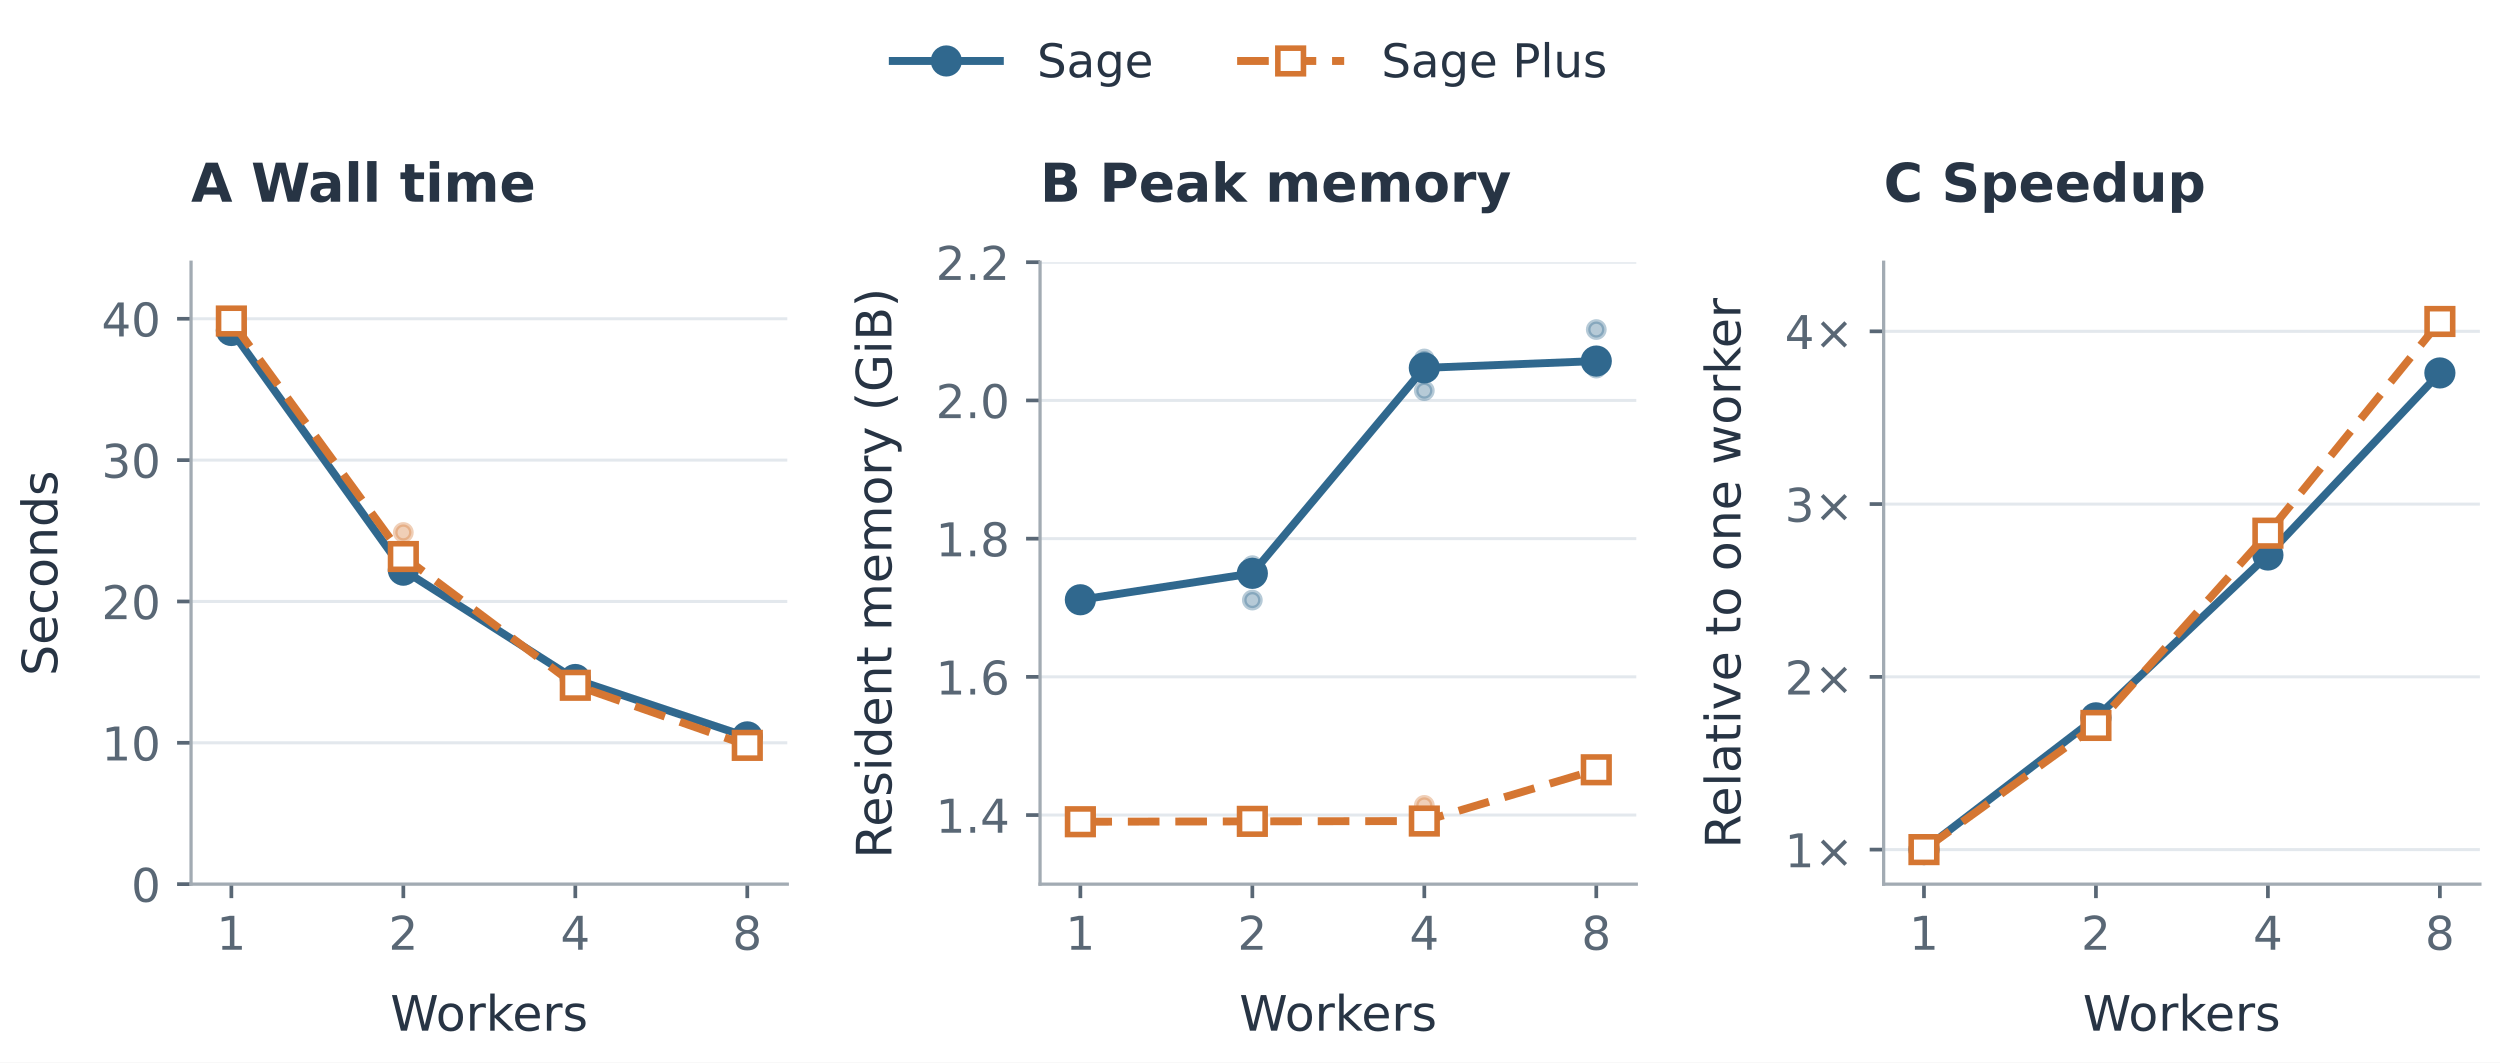
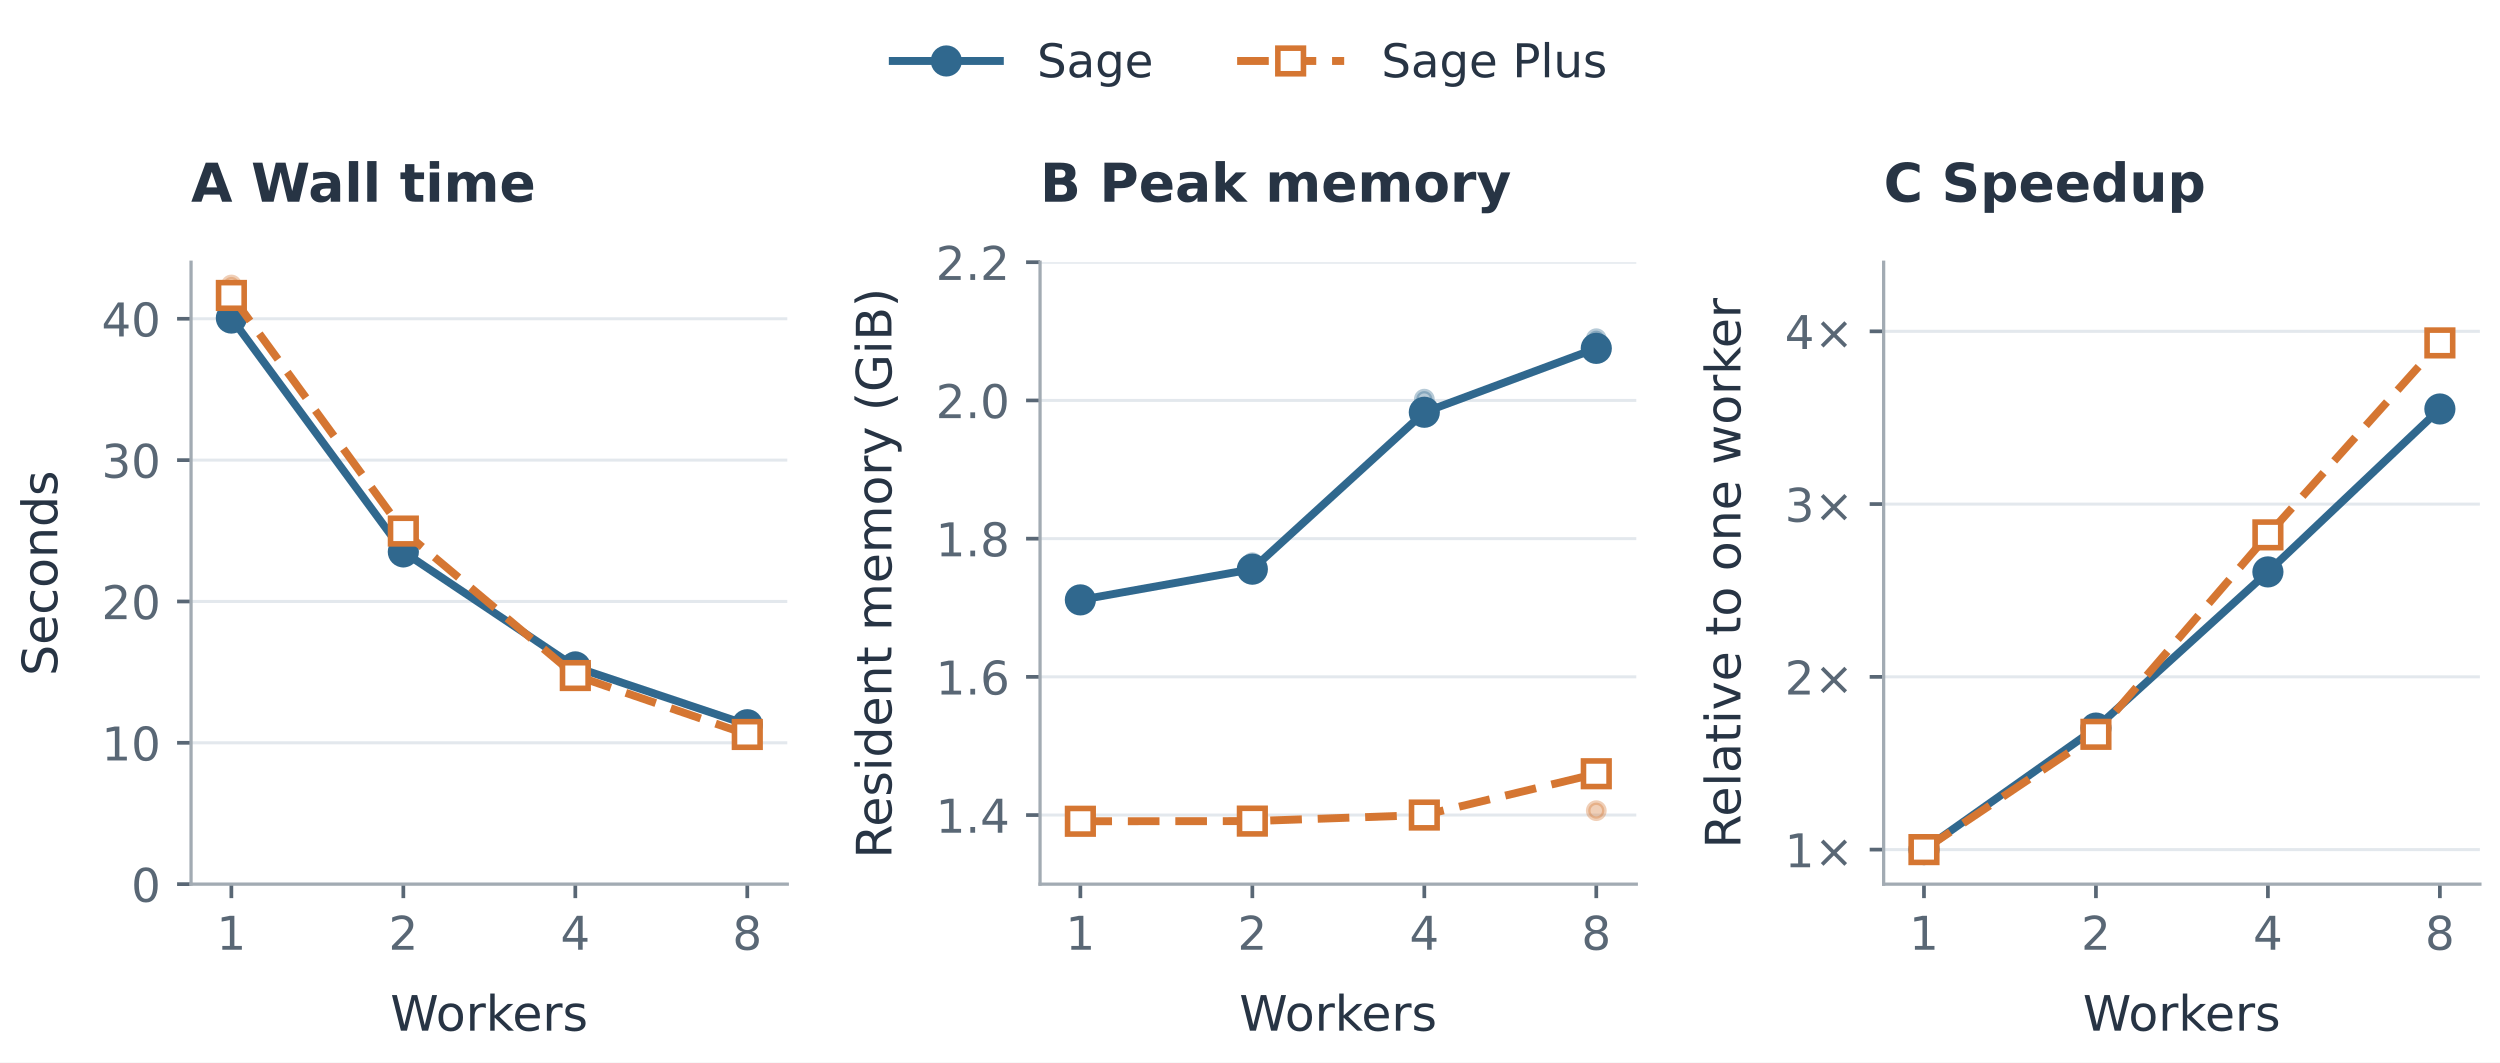
<svg xmlns="http://www.w3.org/2000/svg" xmlns:xlink="http://www.w3.org/1999/xlink" width="537.12pt" height="228.28pt" viewBox="0 0 537.12 228.28" version="1.1">
  <defs>
    <style type="text/css">*{stroke-linejoin: round; stroke-linecap: butt}</style>
  </defs>
  <g id="figure_1">
    <g id="patch_1">
      <path d="M 0 228.28  L 537.12 228.28  L 537.12 0  L 0 0  z " style="fill: #ffffff" />
    </g>
    <g id="axes_1">
      <g id="patch_2">
        <path d="M 41.046 189.959  L 169.148 189.959  L 169.148 56.339  L 41.046 56.339  z " style="fill: #ffffff" />
      </g>
      <g id="matplotlib.axis_1">
        <g id="xtick_1">
          <g id="line2d_1">
            <defs>
              <path id="ma67647b1fe" d="M 0 0  L 0 3  " style="stroke: #596775; stroke-width: 0.8" />
            </defs>
            <g>
              <use xlink:href="#ma67647b1fe" x="49.709" y="189.959" style="fill: #596775; stroke: #596775; stroke-width: 0.8" />
            </g>
          </g>
          <g id="text_1">
            <text style="font-size: 10px; font-family: 'DejaVu Sans'; text-anchor: middle; fill: #596775" x="49.709" y="204.057" transform="rotate(-0 49.70878 204.0568)">1</text>
          </g>
        </g>
        <g id="xtick_2">
          <g id="line2d_2">
            <g>
              <use xlink:href="#ma67647b1fe" x="86.656" y="189.959" style="fill: #596775; stroke: #596775; stroke-width: 0.8" />
            </g>
          </g>
          <g id="text_2">
            <text style="font-size: 10px; font-family: 'DejaVu Sans'; text-anchor: middle; fill: #596775" x="86.656" y="204.057" transform="rotate(-0 86.6565 204.0568)">2</text>
          </g>
        </g>
        <g id="xtick_3">
          <g id="line2d_3">
            <g>
              <use xlink:href="#ma67647b1fe" x="123.604" y="189.959" style="fill: #596775; stroke: #596775; stroke-width: 0.8" />
            </g>
          </g>
          <g id="text_3">
            <text style="font-size: 10px; font-family: 'DejaVu Sans'; text-anchor: middle; fill: #596775" x="123.604" y="204.057" transform="rotate(-0 123.6042 204.0568)">4</text>
          </g>
        </g>
        <g id="xtick_4">
          <g id="line2d_4">
            <g>
              <use xlink:href="#ma67647b1fe" x="160.552" y="189.959" style="fill: #596775; stroke: #596775; stroke-width: 0.8" />
            </g>
          </g>
          <g id="text_4">
            <text style="font-size: 10px; font-family: 'DejaVu Sans'; text-anchor: middle; fill: #596775" x="160.552" y="204.057" transform="rotate(-0 160.5519 204.0568)">8</text>
          </g>
        </g>
        <g id="text_5">
          <text style="font-size: 10.5px; font-family: 'DejaVu Sans'; text-anchor: middle; fill: #273444" x="105.097" y="221.438" transform="rotate(-0 105.097 221.4375)">Workers</text>
        </g>
      </g>
      <g id="matplotlib.axis_2">
        <g id="ytick_1">
          <g id="line2d_5">
            <path d="M 41.046 189.959  L 169.148 189.959  " clip-path="url(#pfbb60c9443)" style="fill: none; stroke: #e3e8ed; stroke-width: 0.65; stroke-linecap: square" />
          </g>
          <g id="line2d_6">
            <defs>
              <path id="m07b1a6ea65" d="M 0 0  L -3 0  " style="stroke: #596775; stroke-width: 0.8" />
            </defs>
            <g>
              <use xlink:href="#m07b1a6ea65" x="41.046" y="189.959" style="fill: #596775; stroke: #596775; stroke-width: 0.8" />
            </g>
          </g>
          <g id="text_6">
            <text style="font-size: 10px; font-family: 'DejaVu Sans'; text-anchor: end; fill: #596775" x="34.546" y="193.758" transform="rotate(-0 34.54582 193.758)">0</text>
          </g>
        </g>
        <g id="ytick_2">
          <g id="line2d_7">
            <path d="M 41.046 159.591  L 169.148 159.591  " clip-path="url(#pfbb60c9443)" style="fill: none; stroke: #e3e8ed; stroke-width: 0.65; stroke-linecap: square" />
          </g>
          <g id="line2d_8">
            <g>
              <use xlink:href="#m07b1a6ea65" x="41.046" y="159.591" style="fill: #596775; stroke: #596775; stroke-width: 0.8" />
            </g>
          </g>
          <g id="text_7">
            <text style="font-size: 10px; font-family: 'DejaVu Sans'; text-anchor: end; fill: #596775" x="34.546" y="163.39" transform="rotate(-0 34.54582 163.3898)">10</text>
          </g>
        </g>
        <g id="ytick_3">
          <g id="line2d_9">
            <path d="M 41.046 129.223  L 169.148 129.223  " clip-path="url(#pfbb60c9443)" style="fill: none; stroke: #e3e8ed; stroke-width: 0.65; stroke-linecap: square" />
          </g>
          <g id="line2d_10">
            <g>
              <use xlink:href="#m07b1a6ea65" x="41.046" y="129.223" style="fill: #596775; stroke: #596775; stroke-width: 0.8" />
            </g>
          </g>
          <g id="text_8">
            <text style="font-size: 10px; font-family: 'DejaVu Sans'; text-anchor: end; fill: #596775" x="34.546" y="133.022" transform="rotate(-0 34.54582 133.0216)">20</text>
          </g>
        </g>
        <g id="ytick_4">
          <g id="line2d_11">
            <path d="M 41.046 98.855  L 169.148 98.855  " clip-path="url(#pfbb60c9443)" style="fill: none; stroke: #e3e8ed; stroke-width: 0.65; stroke-linecap: square" />
          </g>
          <g id="line2d_12">
            <g>
              <use xlink:href="#m07b1a6ea65" x="41.046" y="98.855" style="fill: #596775; stroke: #596775; stroke-width: 0.8" />
            </g>
          </g>
          <g id="text_9">
            <text style="font-size: 10px; font-family: 'DejaVu Sans'; text-anchor: end; fill: #596775" x="34.546" y="102.653" transform="rotate(-0 34.54582 102.6533)">30</text>
          </g>
        </g>
        <g id="ytick_5">
          <g id="line2d_13">
            <path d="M 41.046 68.486  L 169.148 68.486  " clip-path="url(#pfbb60c9443)" style="fill: none; stroke: #e3e8ed; stroke-width: 0.65; stroke-linecap: square" />
          </g>
          <g id="line2d_14">
            <g>
              <use xlink:href="#m07b1a6ea65" x="41.046" y="68.486" style="fill: #596775; stroke: #596775; stroke-width: 0.8" />
            </g>
          </g>
          <g id="text_10">
            <text style="font-size: 10px; font-family: 'DejaVu Sans'; text-anchor: end; fill: #596775" x="34.546" y="72.285" transform="rotate(-0 34.54582 72.2851)">40</text>
          </g>
        </g>
        <g id="text_11">
          <text style="font-size: 10.5px; font-family: 'DejaVu Sans'; text-anchor: middle; fill: #273444" x="12.298" y="123.149" transform="rotate(-90 12.29836 123.1491)">Seconds</text>
        </g>
      </g>
      <g id="PathCollection_1">
        <defs>
          <path id="mdb1e1c463d" d="M 0 1.732  C 0.459 1.732 0.9 1.55 1.225 1.225  C 1.55 0.9 1.732 0.459 1.732 0  C 1.732 -0.459 1.55 -0.9 1.225 -1.225  C 0.9 -1.55 0.459 -1.732 0 -1.732  C -0.459 -1.732 -0.9 -1.55 -1.225 -1.225  C -1.55 -0.9 -1.732 -0.459 -1.732 0  C -1.732 0.459 -1.55 0.9 -1.225 1.225  C -0.9 1.55 -0.459 1.732 0 1.732  z " style="stroke: #30688e; stroke-opacity: 0.35" />
        </defs>
        <g clip-path="url(#pfbb60c9443)">
-           <use xlink:href="#mdb1e1c463d" x="49.709" y="71.827" style="fill: #30688e; fill-opacity: 0.35; stroke: #30688e; stroke-opacity: 0.35" />
-           <use xlink:href="#mdb1e1c463d" x="49.709" y="69.914" style="fill: #30688e; fill-opacity: 0.35; stroke: #30688e; stroke-opacity: 0.35" />
-           <use xlink:href="#mdb1e1c463d" x="49.709" y="71.007" style="fill: #30688e; fill-opacity: 0.35; stroke: #30688e; stroke-opacity: 0.35" />
+           <use xlink:href="#mdb1e1c463d" x="49.709" y="67.241" style="fill: #30688e; fill-opacity: 0.35; stroke: #30688e; stroke-opacity: 0.35" />
+           <use xlink:href="#mdb1e1c463d" x="49.709" y="68.334" style="fill: #30688e; fill-opacity: 0.35; stroke: #30688e; stroke-opacity: 0.35" />
+           <use xlink:href="#mdb1e1c463d" x="49.709" y="69.094" style="fill: #30688e; fill-opacity: 0.35; stroke: #30688e; stroke-opacity: 0.35" />
        </g>
      </g>
      <g id="PathCollection_2">
        <g clip-path="url(#pfbb60c9443)">
-           <use xlink:href="#mdb1e1c463d" x="86.656" y="122.481" style="fill: #30688e; fill-opacity: 0.35; stroke: #30688e; stroke-opacity: 0.35" />
-           <use xlink:href="#mdb1e1c463d" x="86.656" y="123.665" style="fill: #30688e; fill-opacity: 0.35; stroke: #30688e; stroke-opacity: 0.35" />
-           <use xlink:href="#mdb1e1c463d" x="86.656" y="120.78" style="fill: #30688e; fill-opacity: 0.35; stroke: #30688e; stroke-opacity: 0.35" />
+           <use xlink:href="#mdb1e1c463d" x="86.656" y="117.318" style="fill: #30688e; fill-opacity: 0.35; stroke: #30688e; stroke-opacity: 0.35" />
+           <use xlink:href="#mdb1e1c463d" x="86.656" y="118.563" style="fill: #30688e; fill-opacity: 0.35; stroke: #30688e; stroke-opacity: 0.35" />
+           <use xlink:href="#mdb1e1c463d" x="86.656" y="119.717" style="fill: #30688e; fill-opacity: 0.35; stroke: #30688e; stroke-opacity: 0.35" />
        </g>
      </g>
      <g id="PathCollection_3">
        <g clip-path="url(#pfbb60c9443)">
-           <use xlink:href="#mdb1e1c463d" x="123.604" y="145.986" style="fill: #30688e; fill-opacity: 0.35; stroke: #30688e; stroke-opacity: 0.35" />
-           <use xlink:href="#mdb1e1c463d" x="123.604" y="145.014" style="fill: #30688e; fill-opacity: 0.35; stroke: #30688e; stroke-opacity: 0.35" />
-           <use xlink:href="#mdb1e1c463d" x="123.604" y="147.687" style="fill: #30688e; fill-opacity: 0.35; stroke: #30688e; stroke-opacity: 0.35" />
+           <use xlink:href="#mdb1e1c463d" x="123.604" y="142.099" style="fill: #30688e; fill-opacity: 0.35; stroke: #30688e; stroke-opacity: 0.35" />
+           <use xlink:href="#mdb1e1c463d" x="123.604" y="143.314" style="fill: #30688e; fill-opacity: 0.35; stroke: #30688e; stroke-opacity: 0.35" />
+           <use xlink:href="#mdb1e1c463d" x="123.604" y="144.012" style="fill: #30688e; fill-opacity: 0.35; stroke: #30688e; stroke-opacity: 0.35" />
        </g>
      </g>
      <g id="PathCollection_4">
        <g clip-path="url(#pfbb60c9443)">
-           <use xlink:href="#mdb1e1c463d" x="160.552" y="158.801" style="fill: #30688e; fill-opacity: 0.35; stroke: #30688e; stroke-opacity: 0.35" />
-           <use xlink:href="#mdb1e1c463d" x="160.552" y="157.951" style="fill: #30688e; fill-opacity: 0.35; stroke: #30688e; stroke-opacity: 0.35" />
-           <use xlink:href="#mdb1e1c463d" x="160.552" y="158.315" style="fill: #30688e; fill-opacity: 0.35; stroke: #30688e; stroke-opacity: 0.35" />
+           <use xlink:href="#mdb1e1c463d" x="160.552" y="155.977" style="fill: #30688e; fill-opacity: 0.35; stroke: #30688e; stroke-opacity: 0.35" />
+           <use xlink:href="#mdb1e1c463d" x="160.552" y="155.704" style="fill: #30688e; fill-opacity: 0.35; stroke: #30688e; stroke-opacity: 0.35" />
+           <use xlink:href="#mdb1e1c463d" x="160.552" y="155.431" style="fill: #30688e; fill-opacity: 0.35; stroke: #30688e; stroke-opacity: 0.35" />
        </g>
      </g>
      <g id="PathCollection_5">
        <defs>
          <path id="m09f45ff270" d="M 0 1.732  C 0.459 1.732 0.9 1.55 1.225 1.225  C 1.55 0.9 1.732 0.459 1.732 0  C 1.732 -0.459 1.55 -0.9 1.225 -1.225  C 0.9 -1.55 0.459 -1.732 0 -1.732  C -0.459 -1.732 -0.9 -1.55 -1.225 -1.225  C -1.55 -0.9 -1.732 -0.459 -1.732 0  C -1.732 0.459 -1.55 0.9 -1.225 1.225  C -0.9 1.55 -0.459 1.732 0 1.732  z " style="stroke: #d57632; stroke-opacity: 0.35" />
        </defs>
        <g clip-path="url(#pfbb60c9443)">
-           <use xlink:href="#m09f45ff270" x="49.709" y="68.972" style="fill: #d57632; fill-opacity: 0.35; stroke: #d57632; stroke-opacity: 0.35" />
-           <use xlink:href="#m09f45ff270" x="49.709" y="68.638" style="fill: #d57632; fill-opacity: 0.35; stroke: #d57632; stroke-opacity: 0.35" />
-           <use xlink:href="#m09f45ff270" x="49.709" y="71.493" style="fill: #d57632; fill-opacity: 0.35; stroke: #d57632; stroke-opacity: 0.35" />
+           <use xlink:href="#m09f45ff270" x="49.709" y="64.569" style="fill: #d57632; fill-opacity: 0.35; stroke: #d57632; stroke-opacity: 0.35" />
+           <use xlink:href="#m09f45ff270" x="49.709" y="61.228" style="fill: #d57632; fill-opacity: 0.35; stroke: #d57632; stroke-opacity: 0.35" />
+           <use xlink:href="#m09f45ff270" x="49.709" y="63.476" style="fill: #d57632; fill-opacity: 0.35; stroke: #d57632; stroke-opacity: 0.35" />
        </g>
      </g>
      <g id="PathCollection_6">
        <g clip-path="url(#pfbb60c9443)">
-           <use xlink:href="#m09f45ff270" x="86.656" y="114.403" style="fill: #d57632; fill-opacity: 0.35; stroke: #d57632; stroke-opacity: 0.35" />
-           <use xlink:href="#m09f45ff270" x="86.656" y="121.175" style="fill: #d57632; fill-opacity: 0.35; stroke: #d57632; stroke-opacity: 0.35" />
-           <use xlink:href="#m09f45ff270" x="86.656" y="119.566" style="fill: #d57632; fill-opacity: 0.35; stroke: #d57632; stroke-opacity: 0.35" />
+           <use xlink:href="#m09f45ff270" x="86.656" y="113.796" style="fill: #d57632; fill-opacity: 0.35; stroke: #d57632; stroke-opacity: 0.35" />
+           <use xlink:href="#m09f45ff270" x="86.656" y="115.952" style="fill: #d57632; fill-opacity: 0.35; stroke: #d57632; stroke-opacity: 0.35" />
+           <use xlink:href="#m09f45ff270" x="86.656" y="114.099" style="fill: #d57632; fill-opacity: 0.35; stroke: #d57632; stroke-opacity: 0.35" />
        </g>
      </g>
      <g id="PathCollection_7">
        <g clip-path="url(#pfbb60c9443)">
-           <use xlink:href="#m09f45ff270" x="123.604" y="146.836" style="fill: #d57632; fill-opacity: 0.35; stroke: #d57632; stroke-opacity: 0.35" />
-           <use xlink:href="#m09f45ff270" x="123.604" y="147.474" style="fill: #d57632; fill-opacity: 0.35; stroke: #d57632; stroke-opacity: 0.35" />
-           <use xlink:href="#m09f45ff270" x="123.604" y="147.231" style="fill: #d57632; fill-opacity: 0.35; stroke: #d57632; stroke-opacity: 0.35" />
+           <use xlink:href="#m09f45ff270" x="123.604" y="144.923" style="fill: #d57632; fill-opacity: 0.35; stroke: #d57632; stroke-opacity: 0.35" />
+           <use xlink:href="#m09f45ff270" x="123.604" y="145.136" style="fill: #d57632; fill-opacity: 0.35; stroke: #d57632; stroke-opacity: 0.35" />
+           <use xlink:href="#m09f45ff270" x="123.604" y="145.288" style="fill: #d57632; fill-opacity: 0.35; stroke: #d57632; stroke-opacity: 0.35" />
        </g>
      </g>
      <g id="PathCollection_8">
        <g clip-path="url(#pfbb60c9443)">
-           <use xlink:href="#m09f45ff270" x="160.552" y="159.682" style="fill: #d57632; fill-opacity: 0.35; stroke: #d57632; stroke-opacity: 0.35" />
-           <use xlink:href="#m09f45ff270" x="160.552" y="160.138" style="fill: #d57632; fill-opacity: 0.35; stroke: #d57632; stroke-opacity: 0.35" />
-           <use xlink:href="#m09f45ff270" x="160.552" y="160.35" style="fill: #d57632; fill-opacity: 0.35; stroke: #d57632; stroke-opacity: 0.35" />
+           <use xlink:href="#m09f45ff270" x="160.552" y="158.073" style="fill: #d57632; fill-opacity: 0.35; stroke: #d57632; stroke-opacity: 0.35" />
+           <use xlink:href="#m09f45ff270" x="160.552" y="157.678" style="fill: #d57632; fill-opacity: 0.35; stroke: #d57632; stroke-opacity: 0.35" />
+           <use xlink:href="#m09f45ff270" x="160.552" y="157.799" style="fill: #d57632; fill-opacity: 0.35; stroke: #d57632; stroke-opacity: 0.35" />
        </g>
      </g>
      <g id="patch_3">
        <path d="M 41.046 189.959  L 41.046 56.339  " style="fill: none; stroke: #a2abb3; stroke-width: 0.7; stroke-linejoin: miter; stroke-linecap: square" />
      </g>
      <g id="patch_4">
        <path d="M 41.046 189.959  L 169.148 189.959  " style="fill: none; stroke: #a2abb3; stroke-width: 0.7; stroke-linejoin: miter; stroke-linecap: square" />
      </g>
      <g id="line2d_15">
-         <path d="M 49.709 71.007  L 86.656 122.481  L 123.604 145.986  L 160.552 158.315  " clip-path="url(#pfbb60c9443)" style="fill: none; stroke: #30688e; stroke-width: 1.7; stroke-linecap: square" />
+         <path d="M 49.709 68.334  L 86.656 118.563  L 123.604 143.314  L 160.552 155.704  " clip-path="url(#pfbb60c9443)" style="fill: none; stroke: #30688e; stroke-width: 1.7; stroke-linecap: square" />
        <defs>
          <path id="m2ec25e5ec6" d="M 0 2.75  C 0.729 2.75 1.429 2.46 1.945 1.945  C 2.46 1.429 2.75 0.729 2.75 0  C 2.75 -0.729 2.46 -1.429 1.945 -1.945  C 1.429 -2.46 0.729 -2.75 0 -2.75  C -0.729 -2.75 -1.429 -2.46 -1.945 -1.945  C -2.46 -1.429 -2.75 -0.729 -2.75 0  C -2.75 0.729 -2.46 1.429 -1.945 1.945  C -1.429 2.46 -0.729 2.75 0 2.75  z " style="stroke: #30688e; stroke-width: 1.2" />
        </defs>
        <g clip-path="url(#pfbb60c9443)">
-           <use xlink:href="#m2ec25e5ec6" x="49.709" y="71.007" style="fill: #30688e; stroke: #30688e; stroke-width: 1.2" />
-           <use xlink:href="#m2ec25e5ec6" x="86.656" y="122.481" style="fill: #30688e; stroke: #30688e; stroke-width: 1.2" />
-           <use xlink:href="#m2ec25e5ec6" x="123.604" y="145.986" style="fill: #30688e; stroke: #30688e; stroke-width: 1.2" />
-           <use xlink:href="#m2ec25e5ec6" x="160.552" y="158.315" style="fill: #30688e; stroke: #30688e; stroke-width: 1.2" />
+           <use xlink:href="#m2ec25e5ec6" x="49.709" y="68.334" style="fill: #30688e; stroke: #30688e; stroke-width: 1.2" />
+           <use xlink:href="#m2ec25e5ec6" x="86.656" y="118.563" style="fill: #30688e; stroke: #30688e; stroke-width: 1.2" />
+           <use xlink:href="#m2ec25e5ec6" x="123.604" y="143.314" style="fill: #30688e; stroke: #30688e; stroke-width: 1.2" />
+           <use xlink:href="#m2ec25e5ec6" x="160.552" y="155.704" style="fill: #30688e; stroke: #30688e; stroke-width: 1.2" />
        </g>
      </g>
      <g id="line2d_16">
-         <path d="M 49.709 68.972  L 86.656 119.566  L 123.604 147.231  L 160.552 160.138  " clip-path="url(#pfbb60c9443)" style="fill: none; stroke-dasharray: 6.8,3.4; stroke-dashoffset: 0; stroke: #d57632; stroke-width: 1.7" />
+         <path d="M 49.709 63.476  L 86.656 114.099  L 123.604 145.136  L 160.552 157.799  " clip-path="url(#pfbb60c9443)" style="fill: none; stroke-dasharray: 6.8,3.4; stroke-dashoffset: 0; stroke: #d57632; stroke-width: 1.7" />
        <defs>
          <path id="m84e4012bae" d="M -2.75 2.75  L 2.75 2.75  L 2.75 -2.75  L -2.75 -2.75  z " style="stroke: #d57632; stroke-width: 1.2; stroke-linejoin: miter" />
        </defs>
        <g clip-path="url(#pfbb60c9443)">
-           <use xlink:href="#m84e4012bae" x="49.709" y="68.972" style="fill: #ffffff; stroke: #d57632; stroke-width: 1.2; stroke-linejoin: miter" />
-           <use xlink:href="#m84e4012bae" x="86.656" y="119.566" style="fill: #ffffff; stroke: #d57632; stroke-width: 1.2; stroke-linejoin: miter" />
-           <use xlink:href="#m84e4012bae" x="123.604" y="147.231" style="fill: #ffffff; stroke: #d57632; stroke-width: 1.2; stroke-linejoin: miter" />
-           <use xlink:href="#m84e4012bae" x="160.552" y="160.138" style="fill: #ffffff; stroke: #d57632; stroke-width: 1.2; stroke-linejoin: miter" />
+           <use xlink:href="#m84e4012bae" x="49.709" y="63.476" style="fill: #ffffff; stroke: #d57632; stroke-width: 1.2; stroke-linejoin: miter" />
+           <use xlink:href="#m84e4012bae" x="86.656" y="114.099" style="fill: #ffffff; stroke: #d57632; stroke-width: 1.2; stroke-linejoin: miter" />
+           <use xlink:href="#m84e4012bae" x="123.604" y="145.136" style="fill: #ffffff; stroke: #d57632; stroke-width: 1.2; stroke-linejoin: miter" />
+           <use xlink:href="#m84e4012bae" x="160.552" y="157.799" style="fill: #ffffff; stroke: #d57632; stroke-width: 1.2; stroke-linejoin: miter" />
        </g>
      </g>
      <g id="text_12">
        <text style="font-weight: 700; font-size: 11.5px; font-family: 'DejaVu Sans'; text-anchor: start; fill: #273444" x="41.046" y="43.339" transform="rotate(-0 41.04582 43.33898)">A  Wall time</text>
      </g>
    </g>
    <g id="axes_2">
      <g id="patch_5">
        <path d="M 223.452 189.959  L 351.555 189.959  L 351.555 56.339  L 223.452 56.339  z " style="fill: #ffffff" />
      </g>
      <g id="matplotlib.axis_3">
        <g id="xtick_5">
          <g id="line2d_17">
            <g>
              <use xlink:href="#ma67647b1fe" x="232.115" y="189.959" style="fill: #596775; stroke: #596775; stroke-width: 0.8" />
            </g>
          </g>
          <g id="text_13">
            <text style="font-size: 10px; font-family: 'DejaVu Sans'; text-anchor: middle; fill: #596775" x="232.115" y="204.057" transform="rotate(-0 232.1151 204.0568)">1</text>
          </g>
        </g>
        <g id="xtick_6">
          <g id="line2d_18">
            <g>
              <use xlink:href="#ma67647b1fe" x="269.063" y="189.959" style="fill: #596775; stroke: #596775; stroke-width: 0.8" />
            </g>
          </g>
          <g id="text_14">
            <text style="font-size: 10px; font-family: 'DejaVu Sans'; text-anchor: middle; fill: #596775" x="269.063" y="204.057" transform="rotate(-0 269.0629 204.0568)">2</text>
          </g>
        </g>
        <g id="xtick_7">
          <g id="line2d_19">
            <g>
              <use xlink:href="#ma67647b1fe" x="306.011" y="189.959" style="fill: #596775; stroke: #596775; stroke-width: 0.8" />
            </g>
          </g>
          <g id="text_15">
            <text style="font-size: 10px; font-family: 'DejaVu Sans'; text-anchor: middle; fill: #596775" x="306.011" y="204.057" transform="rotate(-0 306.0106 204.0568)">4</text>
          </g>
        </g>
        <g id="xtick_8">
          <g id="line2d_20">
            <g>
              <use xlink:href="#ma67647b1fe" x="342.958" y="189.959" style="fill: #596775; stroke: #596775; stroke-width: 0.8" />
            </g>
          </g>
          <g id="text_16">
            <text style="font-size: 10px; font-family: 'DejaVu Sans'; text-anchor: middle; fill: #596775" x="342.958" y="204.057" transform="rotate(-0 342.9583 204.0568)">8</text>
          </g>
        </g>
        <g id="text_17">
          <text style="font-size: 10.5px; font-family: 'DejaVu Sans'; text-anchor: middle; fill: #273444" x="287.503" y="221.438" transform="rotate(-0 287.5034 221.4375)">Workers</text>
        </g>
      </g>
      <g id="matplotlib.axis_4">
        <g id="ytick_6">
          <g id="line2d_21">
            <path d="M 223.452 175.112  L 351.555 175.112  " clip-path="url(#p65ef04b254)" style="fill: none; stroke: #e3e8ed; stroke-width: 0.65; stroke-linecap: square" />
          </g>
          <g id="line2d_22">
            <g>
              <use xlink:href="#m07b1a6ea65" x="223.452" y="175.112" style="fill: #596775; stroke: #596775; stroke-width: 0.8" />
            </g>
          </g>
          <g id="text_18">
            <text style="font-size: 10px; font-family: 'DejaVu Sans'; text-anchor: end; fill: #596775" x="216.952" y="178.911" transform="rotate(-0 216.9522 178.9113)">1.4</text>
          </g>
        </g>
        <g id="ytick_7">
          <g id="line2d_23">
            <path d="M 223.452 145.419  L 351.555 145.419  " clip-path="url(#p65ef04b254)" style="fill: none; stroke: #e3e8ed; stroke-width: 0.65; stroke-linecap: square" />
          </g>
          <g id="line2d_24">
            <g>
              <use xlink:href="#m07b1a6ea65" x="223.452" y="145.419" style="fill: #596775; stroke: #596775; stroke-width: 0.8" />
            </g>
          </g>
          <g id="text_19">
            <text style="font-size: 10px; font-family: 'DejaVu Sans'; text-anchor: end; fill: #596775" x="216.952" y="149.218" transform="rotate(-0 216.9522 149.2179)">1.6</text>
          </g>
        </g>
        <g id="ytick_8">
          <g id="line2d_25">
            <path d="M 223.452 115.726  L 351.555 115.726  " clip-path="url(#p65ef04b254)" style="fill: none; stroke: #e3e8ed; stroke-width: 0.65; stroke-linecap: square" />
          </g>
          <g id="line2d_26">
            <g>
              <use xlink:href="#m07b1a6ea65" x="223.452" y="115.726" style="fill: #596775; stroke: #596775; stroke-width: 0.8" />
            </g>
          </g>
          <g id="text_20">
            <text style="font-size: 10px; font-family: 'DejaVu Sans'; text-anchor: end; fill: #596775" x="216.952" y="119.525" transform="rotate(-0 216.9522 119.5246)">1.8</text>
          </g>
        </g>
        <g id="ytick_9">
          <g id="line2d_27">
            <path d="M 223.452 86.032  L 351.555 86.032  " clip-path="url(#p65ef04b254)" style="fill: none; stroke: #e3e8ed; stroke-width: 0.65; stroke-linecap: square" />
          </g>
          <g id="line2d_28">
            <g>
              <use xlink:href="#m07b1a6ea65" x="223.452" y="86.032" style="fill: #596775; stroke: #596775; stroke-width: 0.8" />
            </g>
          </g>
          <g id="text_21">
            <text style="font-size: 10px; font-family: 'DejaVu Sans'; text-anchor: end; fill: #596775" x="216.952" y="89.831" transform="rotate(-0 216.9522 89.83119)">2.0</text>
          </g>
        </g>
        <g id="ytick_10">
          <g id="line2d_29">
            <path d="M 223.452 56.339  L 351.555 56.339  " clip-path="url(#p65ef04b254)" style="fill: none; stroke: #e3e8ed; stroke-width: 0.65; stroke-linecap: square" />
          </g>
          <g id="line2d_30">
            <g>
              <use xlink:href="#m07b1a6ea65" x="223.452" y="56.339" style="fill: #596775; stroke: #596775; stroke-width: 0.8" />
            </g>
          </g>
          <g id="text_22">
            <text style="font-size: 10px; font-family: 'DejaVu Sans'; text-anchor: end; fill: #596775" x="216.952" y="60.138" transform="rotate(-0 216.9522 60.13781)">2.2</text>
          </g>
        </g>
        <g id="text_23">
          <text style="font-size: 10.5px; font-family: 'DejaVu Sans'; text-anchor: middle; fill: #273444" x="191.527" y="123.149" transform="rotate(-90 191.5266 123.1491)">Resident memory (GiB)</text>
        </g>
      </g>
      <g id="PathCollection_9">
        <g clip-path="url(#p65ef04b254)">
-           <use xlink:href="#mdb1e1c463d" x="232.115" y="128.848" style="fill: #30688e; fill-opacity: 0.35; stroke: #30688e; stroke-opacity: 0.35" />
-           <use xlink:href="#mdb1e1c463d" x="232.115" y="128.874" style="fill: #30688e; fill-opacity: 0.35; stroke: #30688e; stroke-opacity: 0.35" />
-           <use xlink:href="#mdb1e1c463d" x="232.115" y="128.857" style="fill: #30688e; fill-opacity: 0.35; stroke: #30688e; stroke-opacity: 0.35" />
+           <use xlink:href="#mdb1e1c463d" x="232.115" y="128.911" style="fill: #30688e; fill-opacity: 0.35; stroke: #30688e; stroke-opacity: 0.35" />
+           <use xlink:href="#mdb1e1c463d" x="232.115" y="128.86" style="fill: #30688e; fill-opacity: 0.35; stroke: #30688e; stroke-opacity: 0.35" />
+           <use xlink:href="#mdb1e1c463d" x="232.115" y="128.885" style="fill: #30688e; fill-opacity: 0.35; stroke: #30688e; stroke-opacity: 0.35" />
        </g>
      </g>
      <g id="PathCollection_10">
        <g clip-path="url(#p65ef04b254)">
-           <use xlink:href="#mdb1e1c463d" x="269.063" y="121.53" style="fill: #30688e; fill-opacity: 0.35; stroke: #30688e; stroke-opacity: 0.35" />
-           <use xlink:href="#mdb1e1c463d" x="269.063" y="128.924" style="fill: #30688e; fill-opacity: 0.35; stroke: #30688e; stroke-opacity: 0.35" />
-           <use xlink:href="#mdb1e1c463d" x="269.063" y="123.186" style="fill: #30688e; fill-opacity: 0.35; stroke: #30688e; stroke-opacity: 0.35" />
+           <use xlink:href="#mdb1e1c463d" x="269.063" y="122.286" style="fill: #30688e; fill-opacity: 0.35; stroke: #30688e; stroke-opacity: 0.35" />
+           <use xlink:href="#mdb1e1c463d" x="269.063" y="120.898" style="fill: #30688e; fill-opacity: 0.35; stroke: #30688e; stroke-opacity: 0.35" />
+           <use xlink:href="#mdb1e1c463d" x="269.063" y="123.319" style="fill: #30688e; fill-opacity: 0.35; stroke: #30688e; stroke-opacity: 0.35" />
        </g>
      </g>
      <g id="PathCollection_11">
        <g clip-path="url(#p65ef04b254)">
-           <use xlink:href="#mdb1e1c463d" x="306.011" y="83.931" style="fill: #30688e; fill-opacity: 0.35; stroke: #30688e; stroke-opacity: 0.35" />
-           <use xlink:href="#mdb1e1c463d" x="306.011" y="77.12" style="fill: #30688e; fill-opacity: 0.35; stroke: #30688e; stroke-opacity: 0.35" />
-           <use xlink:href="#mdb1e1c463d" x="306.011" y="79.041" style="fill: #30688e; fill-opacity: 0.35; stroke: #30688e; stroke-opacity: 0.35" />
+           <use xlink:href="#mdb1e1c463d" x="306.011" y="85.756" style="fill: #30688e; fill-opacity: 0.35; stroke: #30688e; stroke-opacity: 0.35" />
+           <use xlink:href="#mdb1e1c463d" x="306.011" y="88.574" style="fill: #30688e; fill-opacity: 0.35; stroke: #30688e; stroke-opacity: 0.35" />
+           <use xlink:href="#mdb1e1c463d" x="306.011" y="88.781" style="fill: #30688e; fill-opacity: 0.35; stroke: #30688e; stroke-opacity: 0.35" />
        </g>
      </g>
      <g id="PathCollection_12">
        <g clip-path="url(#p65ef04b254)">
-           <use xlink:href="#mdb1e1c463d" x="342.958" y="77.572" style="fill: #30688e; fill-opacity: 0.35; stroke: #30688e; stroke-opacity: 0.35" />
-           <use xlink:href="#mdb1e1c463d" x="342.958" y="79.089" style="fill: #30688e; fill-opacity: 0.35; stroke: #30688e; stroke-opacity: 0.35" />
-           <use xlink:href="#mdb1e1c463d" x="342.958" y="70.805" style="fill: #30688e; fill-opacity: 0.35; stroke: #30688e; stroke-opacity: 0.35" />
+           <use xlink:href="#mdb1e1c463d" x="342.958" y="72.77" style="fill: #30688e; fill-opacity: 0.35; stroke: #30688e; stroke-opacity: 0.35" />
+           <use xlink:href="#mdb1e1c463d" x="342.958" y="74.846" style="fill: #30688e; fill-opacity: 0.35; stroke: #30688e; stroke-opacity: 0.35" />
+           <use xlink:href="#mdb1e1c463d" x="342.958" y="74.965" style="fill: #30688e; fill-opacity: 0.35; stroke: #30688e; stroke-opacity: 0.35" />
        </g>
      </g>
      <g id="PathCollection_13">
        <g clip-path="url(#p65ef04b254)">
-           <use xlink:href="#m09f45ff270" x="232.115" y="176.525" style="fill: #d57632; fill-opacity: 0.35; stroke: #d57632; stroke-opacity: 0.35" />
-           <use xlink:href="#m09f45ff270" x="232.115" y="176.555" style="fill: #d57632; fill-opacity: 0.35; stroke: #d57632; stroke-opacity: 0.35" />
-           <use xlink:href="#m09f45ff270" x="232.115" y="176.549" style="fill: #d57632; fill-opacity: 0.35; stroke: #d57632; stroke-opacity: 0.35" />
+           <use xlink:href="#m09f45ff270" x="232.115" y="176.52" style="fill: #d57632; fill-opacity: 0.35; stroke: #d57632; stroke-opacity: 0.35" />
+           <use xlink:href="#m09f45ff270" x="232.115" y="176.447" style="fill: #d57632; fill-opacity: 0.35; stroke: #d57632; stroke-opacity: 0.35" />
+           <use xlink:href="#m09f45ff270" x="232.115" y="176.447" style="fill: #d57632; fill-opacity: 0.35; stroke: #d57632; stroke-opacity: 0.35" />
        </g>
      </g>
      <g id="PathCollection_14">
        <g clip-path="url(#p65ef04b254)">
-           <use xlink:href="#m09f45ff270" x="269.063" y="176.437" style="fill: #d57632; fill-opacity: 0.35; stroke: #d57632; stroke-opacity: 0.35" />
-           <use xlink:href="#m09f45ff270" x="269.063" y="176.468" style="fill: #d57632; fill-opacity: 0.35; stroke: #d57632; stroke-opacity: 0.35" />
-           <use xlink:href="#m09f45ff270" x="269.063" y="176.5" style="fill: #d57632; fill-opacity: 0.35; stroke: #d57632; stroke-opacity: 0.35" />
+           <use xlink:href="#m09f45ff270" x="269.063" y="176.427" style="fill: #d57632; fill-opacity: 0.35; stroke: #d57632; stroke-opacity: 0.35" />
+           <use xlink:href="#m09f45ff270" x="269.063" y="176.374" style="fill: #d57632; fill-opacity: 0.35; stroke: #d57632; stroke-opacity: 0.35" />
+           <use xlink:href="#m09f45ff270" x="269.063" y="176.412" style="fill: #d57632; fill-opacity: 0.35; stroke: #d57632; stroke-opacity: 0.35" />
        </g>
      </g>
      <g id="PathCollection_15">
        <g clip-path="url(#p65ef04b254)">
-           <use xlink:href="#m09f45ff270" x="306.011" y="173.034" style="fill: #d57632; fill-opacity: 0.35; stroke: #d57632; stroke-opacity: 0.35" />
-           <use xlink:href="#m09f45ff270" x="306.011" y="176.399" style="fill: #d57632; fill-opacity: 0.35; stroke: #d57632; stroke-opacity: 0.35" />
-           <use xlink:href="#m09f45ff270" x="306.011" y="176.415" style="fill: #d57632; fill-opacity: 0.35; stroke: #d57632; stroke-opacity: 0.35" />
+           <use xlink:href="#m09f45ff270" x="306.011" y="174.095" style="fill: #d57632; fill-opacity: 0.35; stroke: #d57632; stroke-opacity: 0.35" />
+           <use xlink:href="#m09f45ff270" x="306.011" y="175.11" style="fill: #d57632; fill-opacity: 0.35; stroke: #d57632; stroke-opacity: 0.35" />
+           <use xlink:href="#m09f45ff270" x="306.011" y="175.847" style="fill: #d57632; fill-opacity: 0.35; stroke: #d57632; stroke-opacity: 0.35" />
        </g>
      </g>
      <g id="PathCollection_16">
        <g clip-path="url(#p65ef04b254)">
-           <use xlink:href="#m09f45ff270" x="342.958" y="165.387" style="fill: #d57632; fill-opacity: 0.35; stroke: #d57632; stroke-opacity: 0.35" />
-           <use xlink:href="#m09f45ff270" x="342.958" y="164.792" style="fill: #d57632; fill-opacity: 0.35; stroke: #d57632; stroke-opacity: 0.35" />
-           <use xlink:href="#m09f45ff270" x="342.958" y="165.951" style="fill: #d57632; fill-opacity: 0.35; stroke: #d57632; stroke-opacity: 0.35" />
+           <use xlink:href="#m09f45ff270" x="342.958" y="166.238" style="fill: #d57632; fill-opacity: 0.35; stroke: #d57632; stroke-opacity: 0.35" />
+           <use xlink:href="#m09f45ff270" x="342.958" y="174.169" style="fill: #d57632; fill-opacity: 0.35; stroke: #d57632; stroke-opacity: 0.35" />
+           <use xlink:href="#m09f45ff270" x="342.958" y="165.652" style="fill: #d57632; fill-opacity: 0.35; stroke: #d57632; stroke-opacity: 0.35" />
        </g>
      </g>
      <g id="patch_6">
        <path d="M 223.452 189.959  L 223.452 56.339  " style="fill: none; stroke: #a2abb3; stroke-width: 0.7; stroke-linejoin: miter; stroke-linecap: square" />
      </g>
      <g id="patch_7">
        <path d="M 223.452 189.959  L 351.555 189.959  " style="fill: none; stroke: #a2abb3; stroke-width: 0.7; stroke-linejoin: miter; stroke-linecap: square" />
      </g>
      <g id="line2d_31">
-         <path d="M 232.115 128.857  L 269.063 123.186  L 306.011 79.041  L 342.958 77.572  " clip-path="url(#p65ef04b254)" style="fill: none; stroke: #30688e; stroke-width: 1.7; stroke-linecap: square" />
-         <g clip-path="url(#p65ef04b254)">
-           <use xlink:href="#m2ec25e5ec6" x="232.115" y="128.857" style="fill: #30688e; stroke: #30688e; stroke-width: 1.2" />
-           <use xlink:href="#m2ec25e5ec6" x="269.063" y="123.186" style="fill: #30688e; stroke: #30688e; stroke-width: 1.2" />
-           <use xlink:href="#m2ec25e5ec6" x="306.011" y="79.041" style="fill: #30688e; stroke: #30688e; stroke-width: 1.2" />
-           <use xlink:href="#m2ec25e5ec6" x="342.958" y="77.572" style="fill: #30688e; stroke: #30688e; stroke-width: 1.2" />
+         <path d="M 232.115 128.885  L 269.063 122.286  L 306.011 88.574  L 342.958 74.846  " clip-path="url(#p65ef04b254)" style="fill: none; stroke: #30688e; stroke-width: 1.7; stroke-linecap: square" />
+         <g clip-path="url(#p65ef04b254)">
+           <use xlink:href="#m2ec25e5ec6" x="232.115" y="128.885" style="fill: #30688e; stroke: #30688e; stroke-width: 1.2" />
+           <use xlink:href="#m2ec25e5ec6" x="269.063" y="122.286" style="fill: #30688e; stroke: #30688e; stroke-width: 1.2" />
+           <use xlink:href="#m2ec25e5ec6" x="306.011" y="88.574" style="fill: #30688e; stroke: #30688e; stroke-width: 1.2" />
+           <use xlink:href="#m2ec25e5ec6" x="342.958" y="74.846" style="fill: #30688e; stroke: #30688e; stroke-width: 1.2" />
        </g>
      </g>
      <g id="line2d_32">
-         <path d="M 232.115 176.549  L 269.063 176.468  L 306.011 176.399  L 342.958 165.387  " clip-path="url(#p65ef04b254)" style="fill: none; stroke-dasharray: 6.8,3.4; stroke-dashoffset: 0; stroke: #d57632; stroke-width: 1.7" />
-         <g clip-path="url(#p65ef04b254)">
-           <use xlink:href="#m84e4012bae" x="232.115" y="176.549" style="fill: #ffffff; stroke: #d57632; stroke-width: 1.2; stroke-linejoin: miter" />
-           <use xlink:href="#m84e4012bae" x="269.063" y="176.468" style="fill: #ffffff; stroke: #d57632; stroke-width: 1.2; stroke-linejoin: miter" />
-           <use xlink:href="#m84e4012bae" x="306.011" y="176.399" style="fill: #ffffff; stroke: #d57632; stroke-width: 1.2; stroke-linejoin: miter" />
-           <use xlink:href="#m84e4012bae" x="342.958" y="165.387" style="fill: #ffffff; stroke: #d57632; stroke-width: 1.2; stroke-linejoin: miter" />
+         <path d="M 232.115 176.447  L 269.063 176.412  L 306.011 175.11  L 342.958 166.238  " clip-path="url(#p65ef04b254)" style="fill: none; stroke-dasharray: 6.8,3.4; stroke-dashoffset: 0; stroke: #d57632; stroke-width: 1.7" />
+         <g clip-path="url(#p65ef04b254)">
+           <use xlink:href="#m84e4012bae" x="232.115" y="176.447" style="fill: #ffffff; stroke: #d57632; stroke-width: 1.2; stroke-linejoin: miter" />
+           <use xlink:href="#m84e4012bae" x="269.063" y="176.412" style="fill: #ffffff; stroke: #d57632; stroke-width: 1.2; stroke-linejoin: miter" />
+           <use xlink:href="#m84e4012bae" x="306.011" y="175.11" style="fill: #ffffff; stroke: #d57632; stroke-width: 1.2; stroke-linejoin: miter" />
+           <use xlink:href="#m84e4012bae" x="342.958" y="166.238" style="fill: #ffffff; stroke: #d57632; stroke-width: 1.2; stroke-linejoin: miter" />
        </g>
      </g>
      <g id="text_24">
        <text style="font-weight: 700; font-size: 11.5px; font-family: 'DejaVu Sans'; text-anchor: start; fill: #273444" x="223.452" y="43.339" transform="rotate(-0 223.4522 43.33898)">B  Peak memory</text>
      </g>
    </g>
    <g id="axes_3">
      <g id="patch_8">
        <path d="M 404.698 189.959  L 532.8 189.959  L 532.8 56.339  L 404.698 56.339  z " style="fill: #ffffff" />
      </g>
      <g id="matplotlib.axis_5">
        <g id="xtick_9">
          <g id="line2d_33">
            <g>
              <use xlink:href="#ma67647b1fe" x="413.361" y="189.959" style="fill: #596775; stroke: #596775; stroke-width: 0.8" />
            </g>
          </g>
          <g id="text_25">
            <text style="font-size: 10px; font-family: 'DejaVu Sans'; text-anchor: middle; fill: #596775" x="413.361" y="204.057" transform="rotate(-0 413.3605 204.0568)">1</text>
          </g>
        </g>
        <g id="xtick_10">
          <g id="line2d_34">
            <g>
              <use xlink:href="#ma67647b1fe" x="450.308" y="189.959" style="fill: #596775; stroke: #596775; stroke-width: 0.8" />
            </g>
          </g>
          <g id="text_26">
            <text style="font-size: 10px; font-family: 'DejaVu Sans'; text-anchor: middle; fill: #596775" x="450.308" y="204.057" transform="rotate(-0 450.3083 204.0568)">2</text>
          </g>
        </g>
        <g id="xtick_11">
          <g id="line2d_35">
            <g>
              <use xlink:href="#ma67647b1fe" x="487.256" y="189.959" style="fill: #596775; stroke: #596775; stroke-width: 0.8" />
            </g>
          </g>
          <g id="text_27">
            <text style="font-size: 10px; font-family: 'DejaVu Sans'; text-anchor: middle; fill: #596775" x="487.256" y="204.057" transform="rotate(-0 487.256 204.0568)">4</text>
          </g>
        </g>
        <g id="xtick_12">
          <g id="line2d_36">
            <g>
              <use xlink:href="#ma67647b1fe" x="524.204" y="189.959" style="fill: #596775; stroke: #596775; stroke-width: 0.8" />
            </g>
          </g>
          <g id="text_28">
            <text style="font-size: 10px; font-family: 'DejaVu Sans'; text-anchor: middle; fill: #596775" x="524.204" y="204.057" transform="rotate(-0 524.2037 204.0568)">8</text>
          </g>
        </g>
        <g id="text_29">
          <text style="font-size: 10.5px; font-family: 'DejaVu Sans'; text-anchor: middle; fill: #273444" x="468.749" y="221.438" transform="rotate(-0 468.7488 221.4375)">Workers</text>
        </g>
      </g>
      <g id="matplotlib.axis_6">
        <g id="ytick_11">
          <g id="line2d_37">
            <path d="M 404.698 182.536  L 532.8 182.536  " clip-path="url(#pcbfa8bd863)" style="fill: none; stroke: #e3e8ed; stroke-width: 0.65; stroke-linecap: square" />
          </g>
          <g id="line2d_38">
            <g>
              <use xlink:href="#m07b1a6ea65" x="404.698" y="182.536" style="fill: #596775; stroke: #596775; stroke-width: 0.8" />
            </g>
          </g>
          <g id="text_30">
            <text style="font-size: 10px; font-family: 'DejaVu Sans'; text-anchor: end; fill: #596775" x="398.198" y="186.335" transform="rotate(-0 398.1976 186.3347)">1×</text>
          </g>
        </g>
        <g id="ytick_12">
          <g id="line2d_39">
            <path d="M 404.698 145.419  L 532.8 145.419  " clip-path="url(#pcbfa8bd863)" style="fill: none; stroke: #e3e8ed; stroke-width: 0.65; stroke-linecap: square" />
          </g>
          <g id="line2d_40">
            <g>
              <use xlink:href="#m07b1a6ea65" x="404.698" y="145.419" style="fill: #596775; stroke: #596775; stroke-width: 0.8" />
            </g>
          </g>
          <g id="text_31">
            <text style="font-size: 10px; font-family: 'DejaVu Sans'; text-anchor: end; fill: #596775" x="398.198" y="149.218" transform="rotate(-0 398.1976 149.2179)">2×</text>
          </g>
        </g>
        <g id="ytick_13">
          <g id="line2d_41">
            <path d="M 404.698 108.302  L 532.8 108.302  " clip-path="url(#pcbfa8bd863)" style="fill: none; stroke: #e3e8ed; stroke-width: 0.65; stroke-linecap: square" />
          </g>
          <g id="line2d_42">
            <g>
              <use xlink:href="#m07b1a6ea65" x="404.698" y="108.302" style="fill: #596775; stroke: #596775; stroke-width: 0.8" />
            </g>
          </g>
          <g id="text_32">
            <text style="font-size: 10px; font-family: 'DejaVu Sans'; text-anchor: end; fill: #596775" x="398.198" y="112.101" transform="rotate(-0 398.1976 112.1012)">3×</text>
          </g>
        </g>
        <g id="ytick_14">
          <g id="line2d_43">
            <path d="M 404.698 71.186  L 532.8 71.186  " clip-path="url(#pcbfa8bd863)" style="fill: none; stroke: #e3e8ed; stroke-width: 0.65; stroke-linecap: square" />
          </g>
          <g id="line2d_44">
            <g>
              <use xlink:href="#m07b1a6ea65" x="404.698" y="71.186" style="fill: #596775; stroke: #596775; stroke-width: 0.8" />
            </g>
          </g>
          <g id="text_33">
            <text style="font-size: 10px; font-family: 'DejaVu Sans'; text-anchor: end; fill: #596775" x="398.198" y="74.985" transform="rotate(-0 398.1976 74.9845)">4×</text>
          </g>
        </g>
        <g id="text_34">
          <text style="font-size: 10.5px; font-family: 'DejaVu Sans'; text-anchor: middle; fill: #273444" x="373.933" y="123.149" transform="rotate(-90 373.9329 123.1491)">Relative to one worker</text>
        </g>
      </g>
      <g id="patch_9">
        <path d="M 404.698 189.959  L 404.698 56.339  " style="fill: none; stroke: #a2abb3; stroke-width: 0.7; stroke-linejoin: miter; stroke-linecap: square" />
      </g>
      <g id="patch_10">
        <path d="M 404.698 189.959  L 532.8 189.959  " style="fill: none; stroke: #a2abb3; stroke-width: 0.7; stroke-linejoin: miter; stroke-linecap: square" />
      </g>
      <g id="line2d_45">
-         <path d="M 413.361 182.536  L 450.308 154.222  L 487.256 119.248  L 524.204 80.126  " clip-path="url(#pcbfa8bd863)" style="fill: none; stroke: #30688e; stroke-width: 1.7; stroke-linecap: square" />
+         <path d="M 413.361 182.536  L 450.308 156.423  L 487.256 122.874  L 524.204 87.868  " clip-path="url(#pcbfa8bd863)" style="fill: none; stroke: #30688e; stroke-width: 1.7; stroke-linecap: square" />
        <g clip-path="url(#pcbfa8bd863)">
          <use xlink:href="#m2ec25e5ec6" x="413.361" y="182.536" style="fill: #30688e; stroke: #30688e; stroke-width: 1.2" />
-           <use xlink:href="#m2ec25e5ec6" x="450.308" y="154.222" style="fill: #30688e; stroke: #30688e; stroke-width: 1.2" />
-           <use xlink:href="#m2ec25e5ec6" x="487.256" y="119.248" style="fill: #30688e; stroke: #30688e; stroke-width: 1.2" />
-           <use xlink:href="#m2ec25e5ec6" x="524.204" y="80.126" style="fill: #30688e; stroke: #30688e; stroke-width: 1.2" />
+           <use xlink:href="#m2ec25e5ec6" x="450.308" y="156.423" style="fill: #30688e; stroke: #30688e; stroke-width: 1.2" />
+           <use xlink:href="#m2ec25e5ec6" x="487.256" y="122.874" style="fill: #30688e; stroke: #30688e; stroke-width: 1.2" />
+           <use xlink:href="#m2ec25e5ec6" x="524.204" y="87.868" style="fill: #30688e; stroke: #30688e; stroke-width: 1.2" />
        </g>
      </g>
      <g id="line2d_46">
-         <path d="M 413.361 182.536  L 450.308 155.859  L 487.256 114.554  L 524.204 69.069  " clip-path="url(#pcbfa8bd863)" style="fill: none; stroke-dasharray: 6.8,3.4; stroke-dashoffset: 0; stroke: #d57632; stroke-width: 1.7" />
+         <path d="M 413.361 182.536  L 450.308 157.767  L 487.256 114.916  L 524.204 73.674  " clip-path="url(#pcbfa8bd863)" style="fill: none; stroke-dasharray: 6.8,3.4; stroke-dashoffset: 0; stroke: #d57632; stroke-width: 1.7" />
        <g clip-path="url(#pcbfa8bd863)">
          <use xlink:href="#m84e4012bae" x="413.361" y="182.536" style="fill: #ffffff; stroke: #d57632; stroke-width: 1.2; stroke-linejoin: miter" />
-           <use xlink:href="#m84e4012bae" x="450.308" y="155.859" style="fill: #ffffff; stroke: #d57632; stroke-width: 1.2; stroke-linejoin: miter" />
-           <use xlink:href="#m84e4012bae" x="487.256" y="114.554" style="fill: #ffffff; stroke: #d57632; stroke-width: 1.2; stroke-linejoin: miter" />
-           <use xlink:href="#m84e4012bae" x="524.204" y="69.069" style="fill: #ffffff; stroke: #d57632; stroke-width: 1.2; stroke-linejoin: miter" />
+           <use xlink:href="#m84e4012bae" x="450.308" y="157.767" style="fill: #ffffff; stroke: #d57632; stroke-width: 1.2; stroke-linejoin: miter" />
+           <use xlink:href="#m84e4012bae" x="487.256" y="114.916" style="fill: #ffffff; stroke: #d57632; stroke-width: 1.2; stroke-linejoin: miter" />
+           <use xlink:href="#m84e4012bae" x="524.204" y="73.674" style="fill: #ffffff; stroke: #d57632; stroke-width: 1.2; stroke-linejoin: miter" />
        </g>
      </g>
      <g id="text_35">
        <text style="font-weight: 700; font-size: 11.5px; font-family: 'DejaVu Sans'; text-anchor: start; fill: #273444" x="404.698" y="43.339" transform="rotate(-0 404.6976 43.33898)">C  Speedup</text>
      </g>
    </g>
    <g id="legend_1">
      <g id="line2d_47">
        <path d="M 191.815 13.098  L 203.315 13.098  L 214.815 13.098  " style="fill: none; stroke: #30688e; stroke-width: 1.7; stroke-linecap: square" />
        <g>
          <use xlink:href="#m2ec25e5ec6" x="203.315" y="13.098" style="fill: #30688e; stroke: #30688e; stroke-width: 1.2" />
        </g>
      </g>
      <g id="text_36">
        <text style="font-size: 10px; font-family: 'DejaVu Sans'; text-anchor: start; fill: #273444" x="222.815" y="16.598" transform="rotate(-0 222.8155 16.59844)">Sage</text>
      </g>
      <g id="line2d_48">
        <path d="M 265.794 13.098  L 277.294 13.098  L 288.794 13.098  " style="fill: none; stroke-dasharray: 6.8,3.4; stroke-dashoffset: 0; stroke: #d57632; stroke-width: 1.7" />
        <g>
          <use xlink:href="#m84e4012bae" x="277.294" y="13.098" style="fill: #ffffff; stroke: #d57632; stroke-width: 1.2; stroke-linejoin: miter" />
        </g>
      </g>
      <g id="text_37">
        <text style="font-size: 10px; font-family: 'DejaVu Sans'; text-anchor: start; fill: #273444" x="296.794" y="16.598" transform="rotate(-0 296.7936 16.59844)">Sage Plus</text>
      </g>
    </g>
  </g>
  <defs>
    <clipPath id="pfbb60c9443">
      <rect x="41.046" y="56.339" width="128.102" height="133.62" />
    </clipPath>
    <clipPath id="p65ef04b254">
      <rect x="223.452" y="56.339" width="128.102" height="133.62" />
    </clipPath>
    <clipPath id="pcbfa8bd863">
      <rect x="404.698" y="56.339" width="128.102" height="133.62" />
    </clipPath>
  </defs>
</svg>
